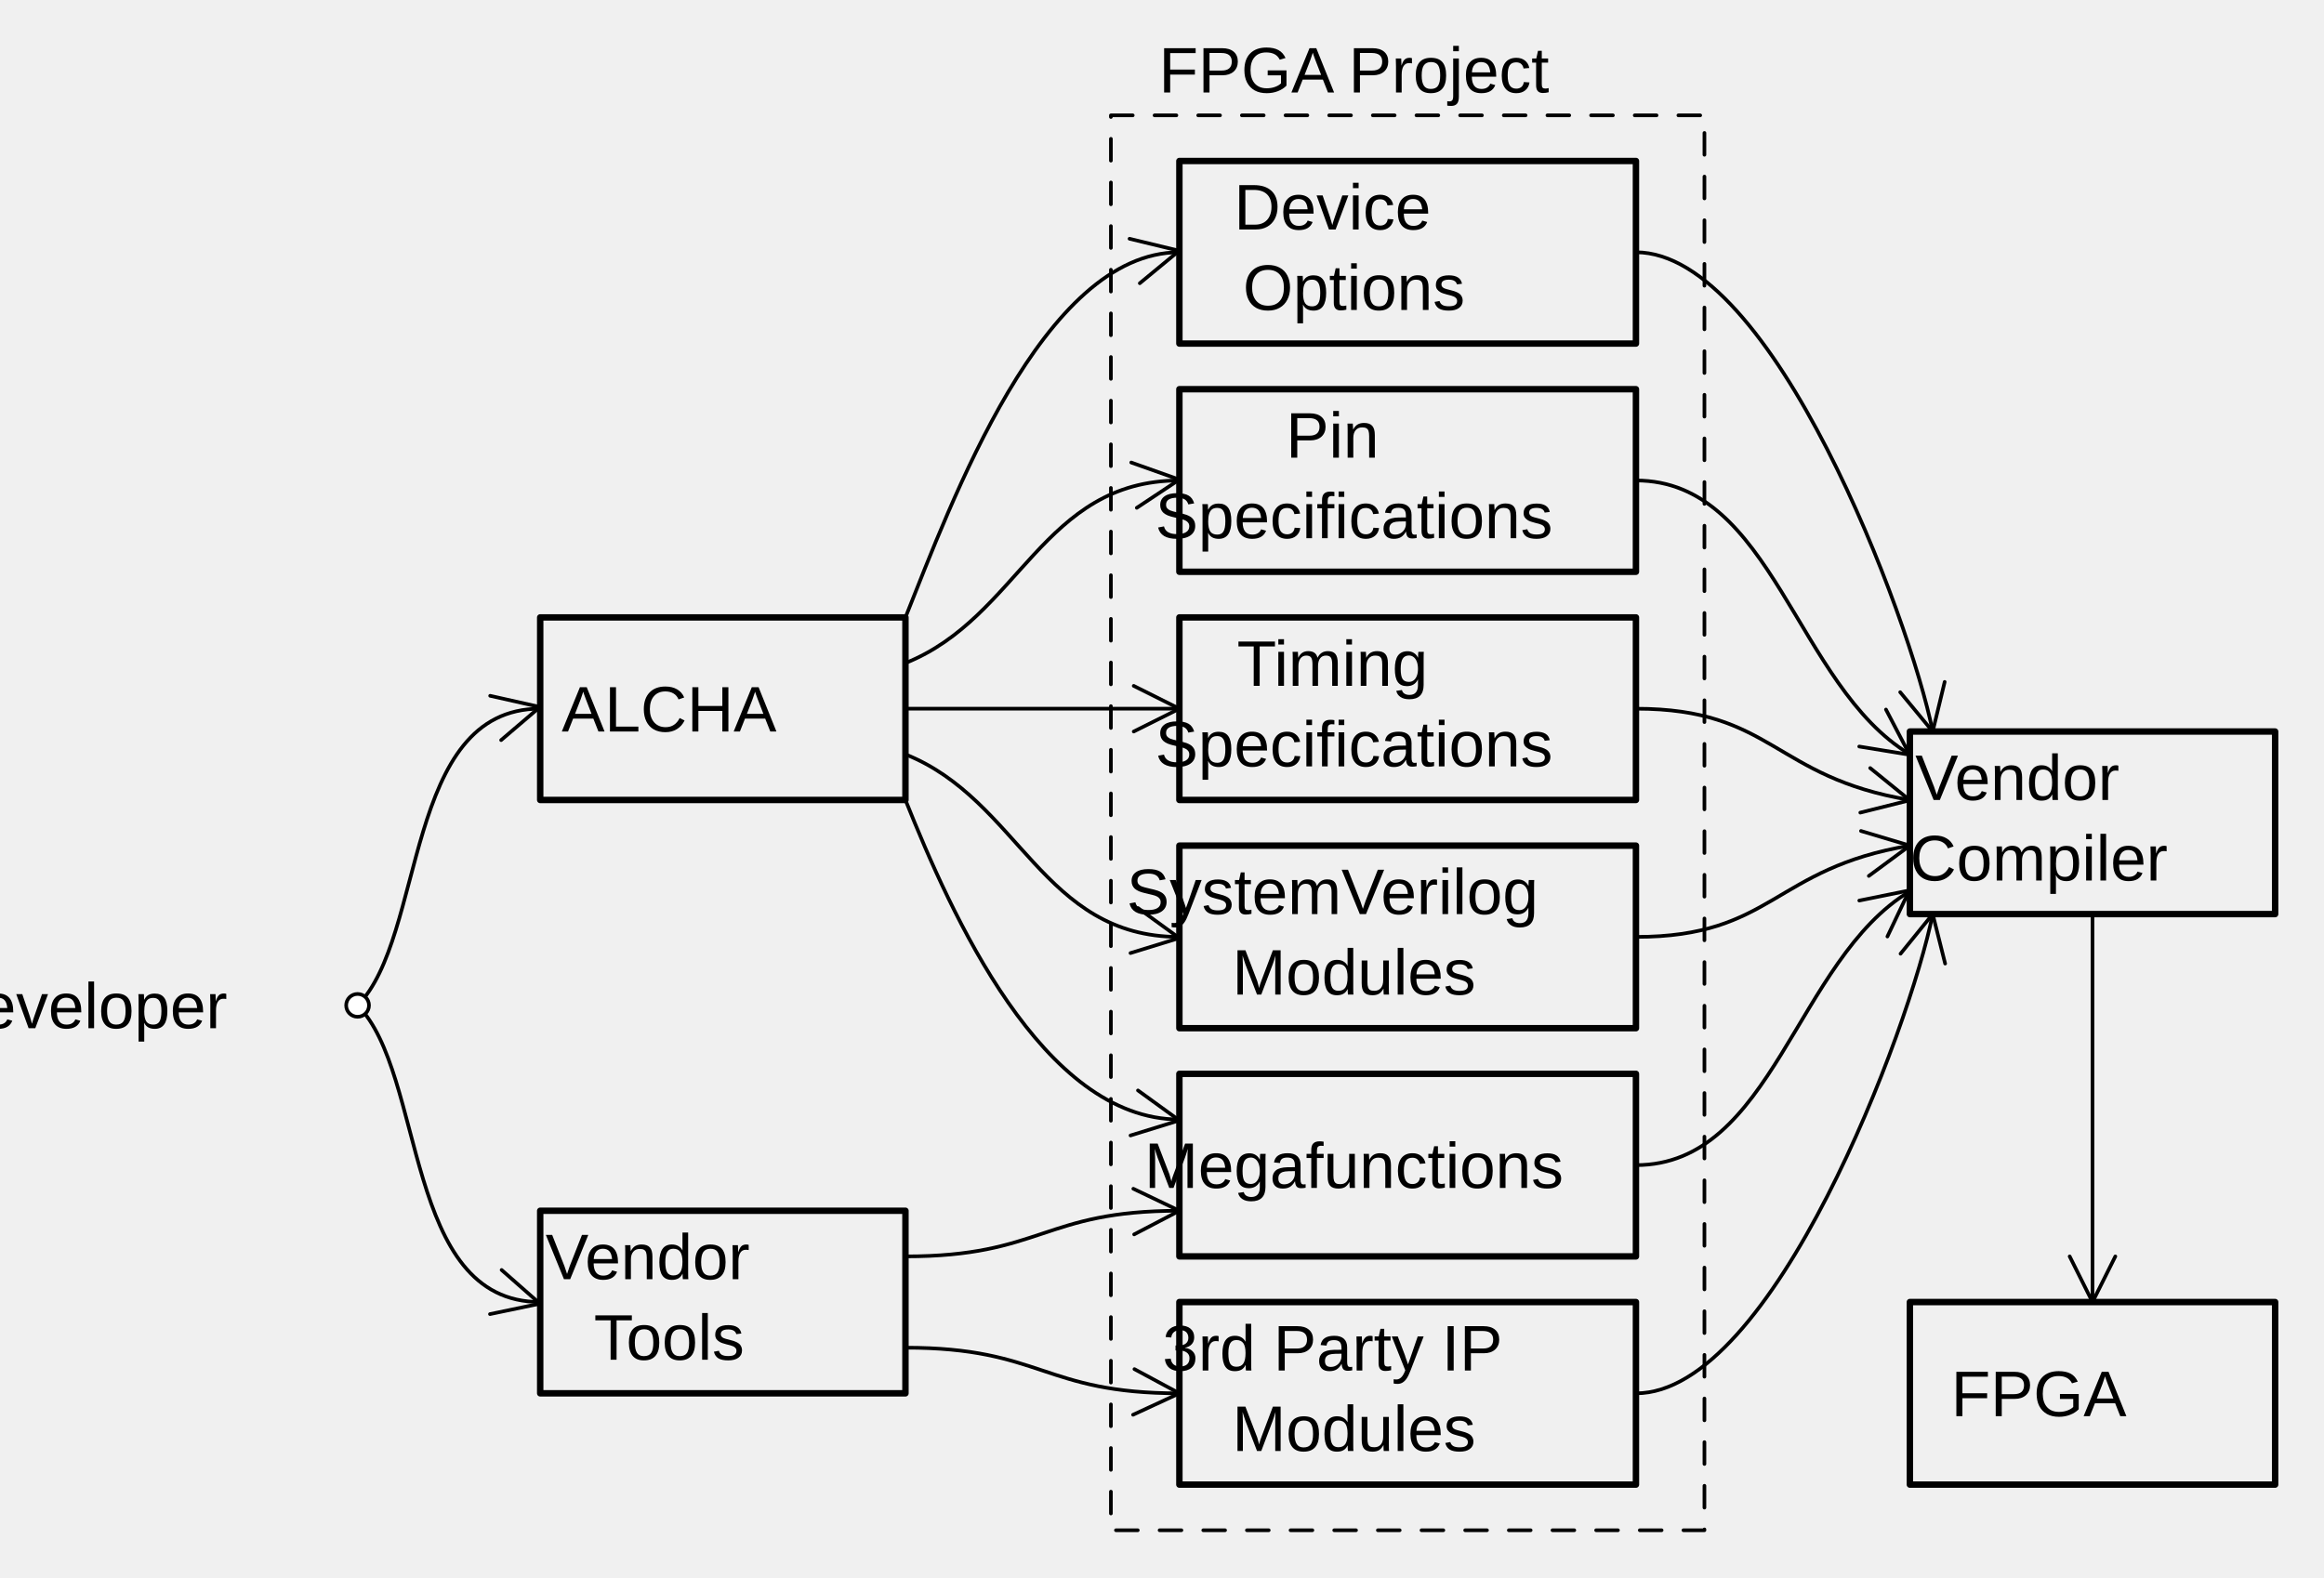
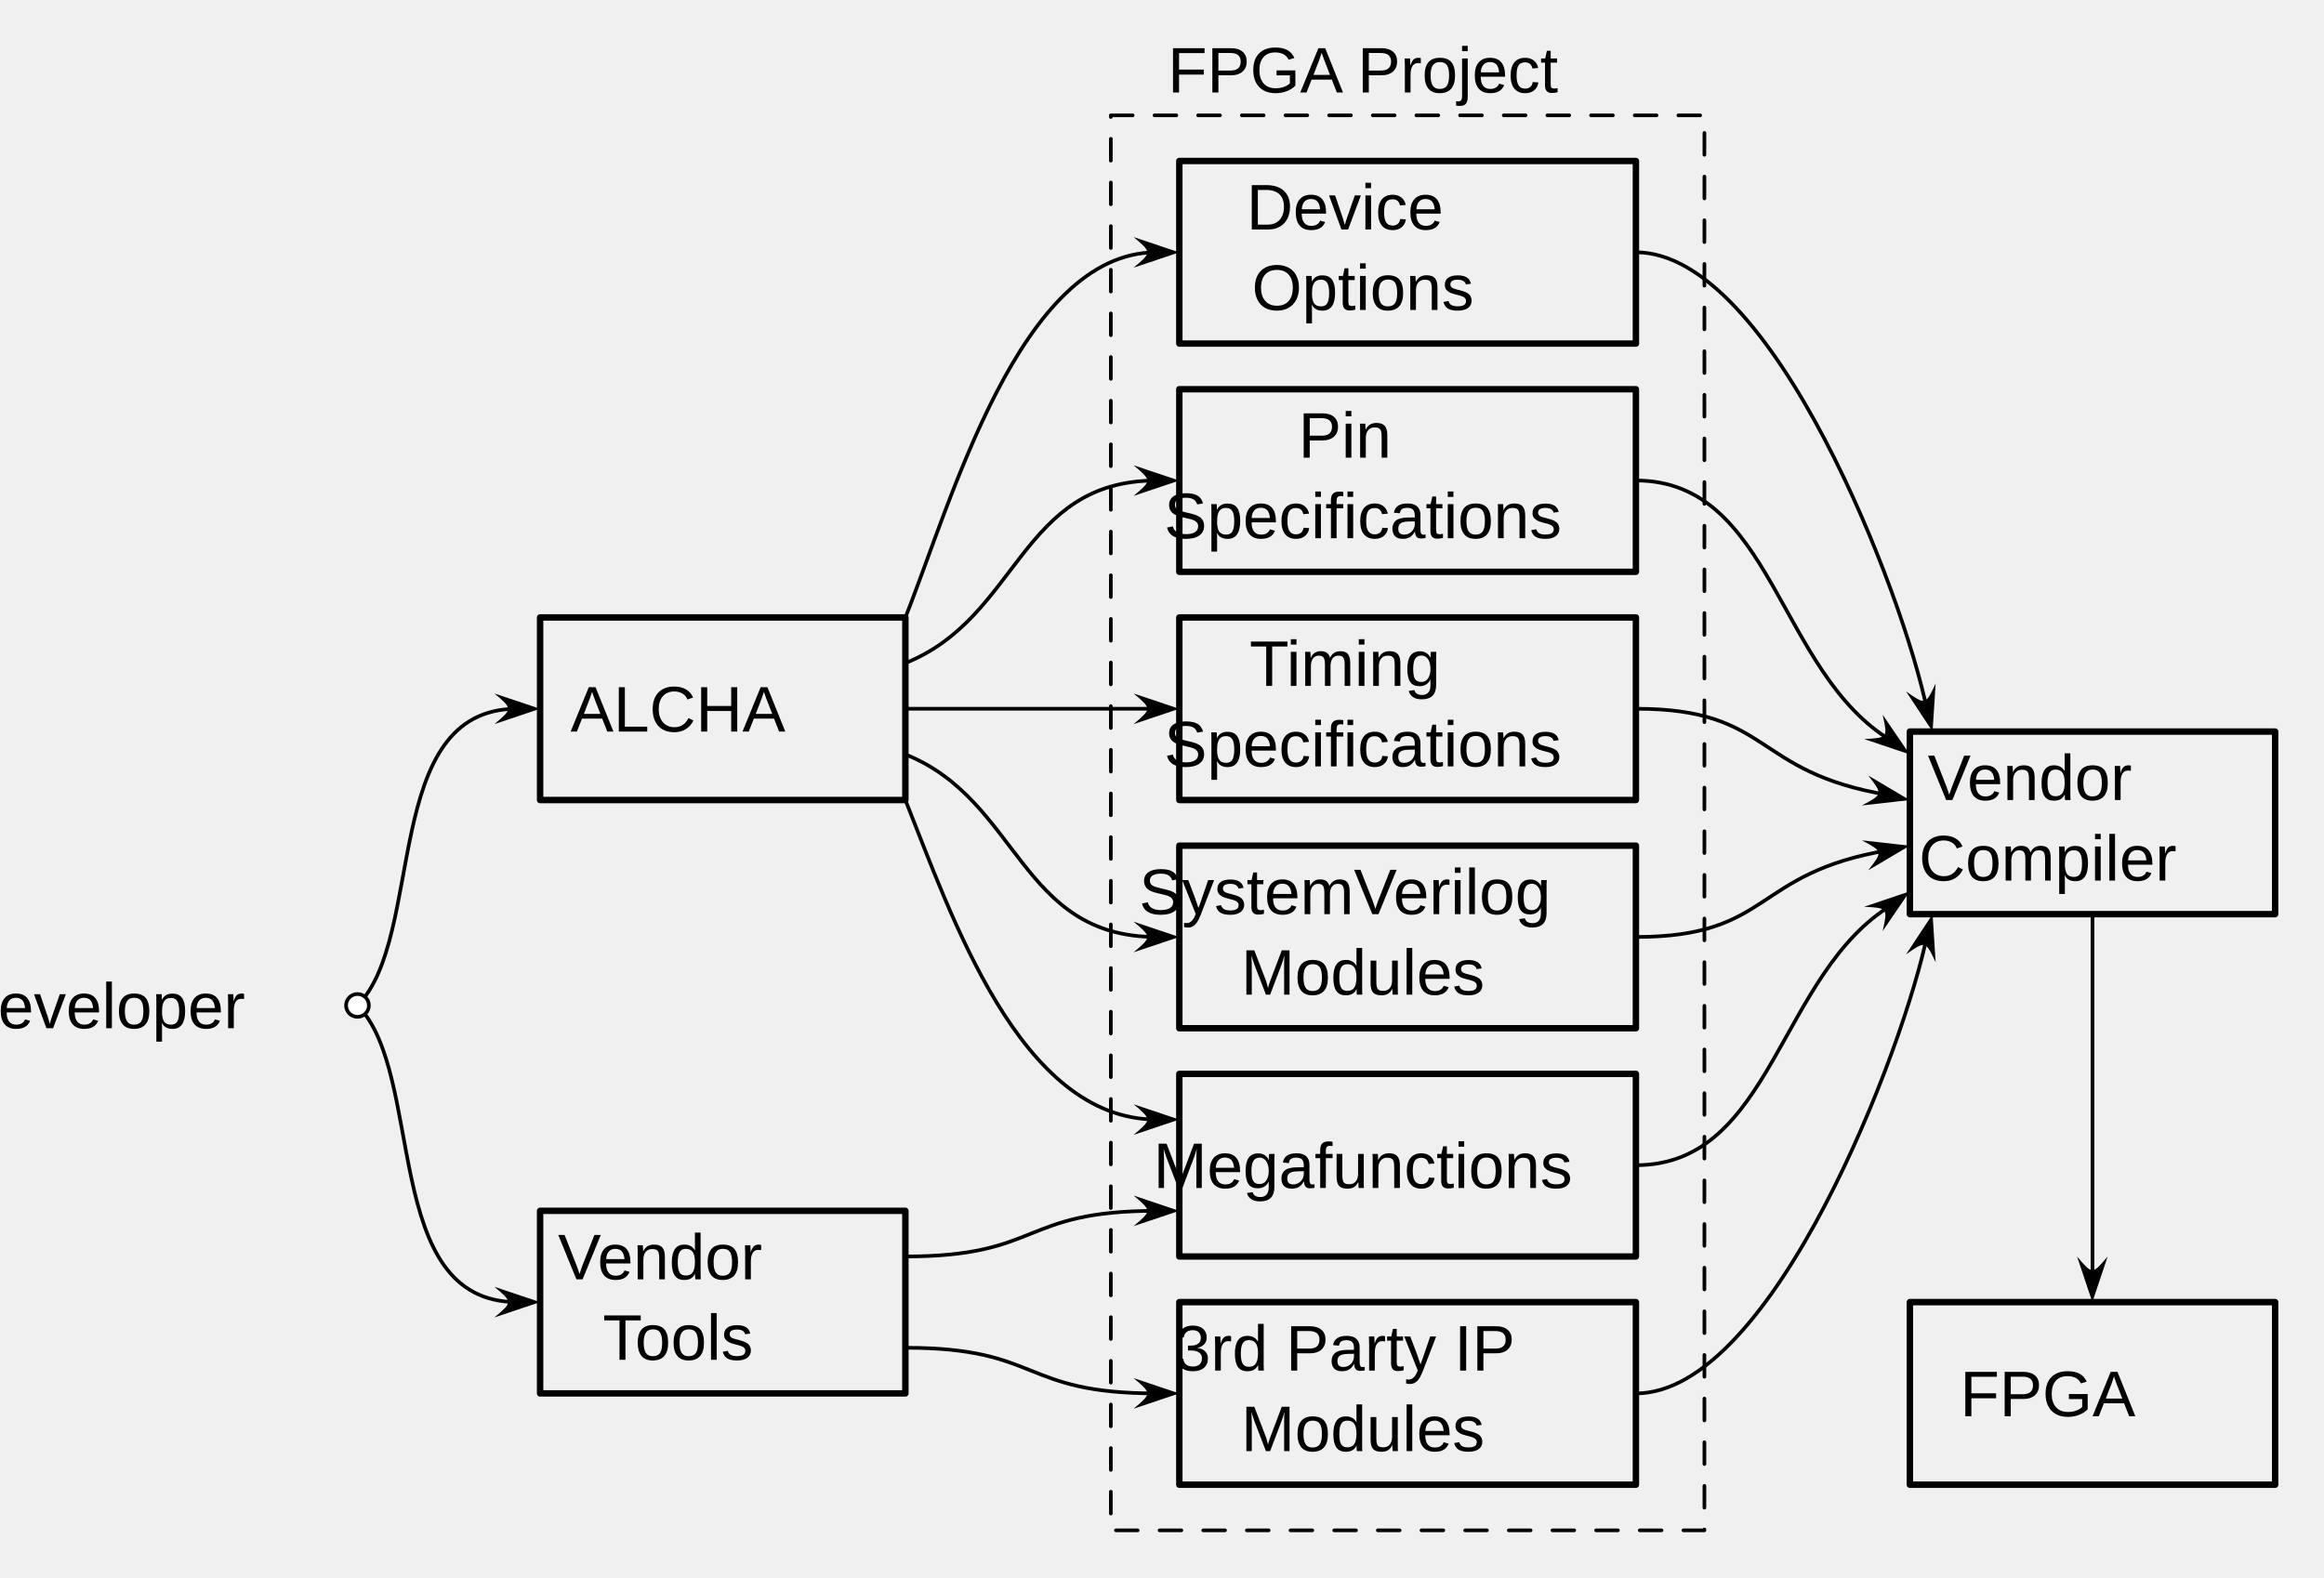
- <svg xmlns="http://www.w3.org/2000/svg" width="101.814mm" height="69.139mm" id="svg2" version="1.1">
+ <svg xmlns="http://www.w3.org/2000/svg" width="101.808mm" height="69.139mm" id="svg2" version="1.1">
  <defs id="defs4">
    </defs>
-   <g id="layer1" transform="translate(-173.3868,-39.42815)">
-     <rect style="fill:none;stroke:#000000;stroke-width:1.063;stroke-linecap:round;stroke-linejoin:round;stroke-miterlimit:4;stroke-dasharray:none;stroke-dashoffset:0;stroke-opacity:1" id="rect3967" width="60.478" height="30.239" x="262.834" y="141.689" />
-     <rect style="fill:none;stroke:#000000;stroke-width:1.063;stroke-linecap:round;stroke-linejoin:round;stroke-miterlimit:4;stroke-dasharray:none;stroke-dashoffset:0;stroke-opacity:1" id="rect3967-2" width="75.597" height="30.238" x="368.67" y="179.487" />
-     <rect style="fill:none;stroke:#000000;stroke-width:1.063;stroke-linecap:round;stroke-linejoin:round;stroke-miterlimit:4;stroke-dasharray:none;stroke-dashoffset:0;stroke-opacity:1" id="rect3967-2-1" width="75.597" height="30.238" x="368.67" y="141.689" />
-     <rect style="fill:none;stroke:#000000;stroke-width:1.063;stroke-linecap:round;stroke-linejoin:round;stroke-miterlimit:4;stroke-dasharray:none;stroke-dashoffset:0;stroke-opacity:1" id="rect3967-2-3" width="75.597" height="30.239" x="368.67" y="103.891" />
-     <rect style="fill:none;stroke:#000000;stroke-width:1.063;stroke-linecap:round;stroke-linejoin:round;stroke-miterlimit:4;stroke-dasharray:none;stroke-dashoffset:0;stroke-opacity:1" id="rect3967-2-1-8" width="75.597" height="30.239" x="368.67" y="66.093" />
-     <rect style="fill:none;stroke:#000000;stroke-width:1.063;stroke-linecap:round;stroke-linejoin:round;stroke-miterlimit:4;stroke-dasharray:none;stroke-dashoffset:0;stroke-opacity:1" id="rect3967-27" width="60.478" height="30.239" x="489.625" y="160.588" />
-     <path style="fill:none;stroke:#000000;stroke-width:0.602;stroke-linecap:round;stroke-linejoin:round;stroke-miterlimit:4;stroke-dasharray:none;stroke-opacity:1" d="M 519.864,190.827 V 255.185" id="path3965-3" />
-     <rect style="fill:none;stroke:#000000;stroke-width:1.063;stroke-linecap:round;stroke-linejoin:round;stroke-miterlimit:4;stroke-dasharray:none;stroke-dashoffset:0;stroke-opacity:1" id="rect3967-9" width="60.478" height="30.239" x="489.625" y="255.083" />
-     <rect style="fill:none;stroke:#000000;stroke-width:0.602;stroke-linecap:round;stroke-linejoin:round;stroke-miterlimit:4;stroke-dasharray:3.614, 3.614;stroke-dashoffset:0;stroke-opacity:1" id="rect4347" width="98.277" height="234.348" x="357.33" y="58.533" />
-     <path style="fill:none;stroke:#000000;stroke-width:0.602;stroke-linecap:round;stroke-linejoin:round;stroke-miterlimit:4;stroke-dasharray:none;stroke-dashoffset:0;stroke-opacity:1" d="m 523.644,247.524 -3.78,7.56 -3.78,-7.56" id="path3039" />
-     <rect style="fill:none;stroke:#000000;stroke-width:1.063;stroke-linecap:round;stroke-linejoin:round;stroke-miterlimit:4;stroke-dasharray:none;stroke-dashoffset:0;stroke-opacity:1" id="rect3967-2-3-0" width="75.597" height="30.239" x="368.67" y="217.285" />
-     <rect style="fill:none;stroke:#000000;stroke-width:1.063;stroke-linecap:round;stroke-linejoin:round;stroke-miterlimit:4;stroke-dasharray:none;stroke-dashoffset:0;stroke-opacity:1" id="rect3967-2-3-0-8" width="75.597" height="30.239" x="368.67" y="255.083" />
-     <rect style="fill:none;stroke:#000000;stroke-width:1.063;stroke-linecap:round;stroke-linejoin:round;stroke-miterlimit:4;stroke-dasharray:none;stroke-dashoffset:0;stroke-opacity:1" id="rect3967-27-8" width="60.478" height="30.239" x="262.834" y="239.964" />
-     <path style="fill:none;stroke:#000000;stroke-width:0.602;stroke-linecap:round;stroke-linejoin:round;stroke-miterlimit:4;stroke-dasharray:none;stroke-dashoffset:0;stroke-opacity:1" d="m 323.311,247.524 c 22.679,0 22.679,-7.56 45.358,-7.56" id="path3123" />
-     <path style="fill:none;stroke:#000000;stroke-width:0.602;stroke-linecap:round;stroke-linejoin:round;stroke-miterlimit:4;stroke-dasharray:none;stroke-dashoffset:0;stroke-opacity:1" d="m 323.311,262.643 c 22.679,0 22.679,7.56 45.358,7.56" id="path3893" />
-     <path style="fill:none;stroke:#000000;stroke-width:0.602;stroke-linecap:round;stroke-linejoin:round;stroke-miterlimit:4;stroke-dasharray:none;stroke-dashoffset:0;stroke-opacity:1" d="m 323.311,156.808 h 45.358" id="path3921" />
-     <path style="fill:none;stroke:#000000;stroke-width:0.602;stroke-linecap:round;stroke-linejoin:round;stroke-miterlimit:4;stroke-dasharray:none;stroke-dashoffset:0;stroke-opacity:1" d="m 323.311,164.368 c 18.899,7.56 22.679,30.239 45.358,30.239" id="path3923" />
-     <path style="fill:none;stroke:#000000;stroke-width:0.602;stroke-linecap:round;stroke-linejoin:round;stroke-miterlimit:4;stroke-dasharray:none;stroke-dashoffset:0;stroke-opacity:1" d="m 323.311,171.928 c 7.56,18.899 22.679,52.917 45.358,52.917" id="path3925" />
-     <path style="fill:none;stroke:#000000;stroke-width:0.602;stroke-linecap:round;stroke-linejoin:round;stroke-miterlimit:4;stroke-dasharray:none;stroke-dashoffset:0;stroke-opacity:1" d="m 323.311,149.249 c 18.899,-7.56 22.679,-30.238 45.358,-30.238" id="path3927" />
-     <path style="fill:none;stroke:#000000;stroke-width:0.602;stroke-linecap:round;stroke-linejoin:round;stroke-miterlimit:4;stroke-dasharray:none;stroke-dashoffset:0;stroke-opacity:1" d="m 323.311,141.689 c 7.56,-18.899 22.679,-60.477 45.358,-60.477" id="path3929" />
-     <path style="fill:none;stroke:#000000;stroke-width:0.602;stroke-linecap:round;stroke-linejoin:round;stroke-miterlimit:4;stroke-dasharray:none;stroke-dashoffset:0;stroke-opacity:1" d="m 262.833,156.808 c -22.679,0 -18.899,37.798 -30.239,49.138" id="path3931" />
-     <path style="fill:none;stroke:#000000;stroke-width:0.602;stroke-linecap:round;stroke-linejoin:round;stroke-miterlimit:4;stroke-dasharray:none;stroke-dashoffset:0;stroke-opacity:1" d="m 262.833,255.083 c -22.679,0 -18.899,-37.798 -30.239,-49.138" id="path3933" />
-     <ellipse style="fill:#ffffff;fill-opacity:1;stroke:#000000;stroke-width:0.602;stroke-linecap:round;stroke-linejoin:round;stroke-miterlimit:4;stroke-dasharray:none;stroke-dashoffset:0;stroke-opacity:1" id="path3963" cx="232.595" cy="205.946" rx="1.89" ry="1.89" />
-     <path style="fill:none;stroke:#000000;stroke-width:0.602;stroke-linecap:round;stroke-linejoin:round;stroke-miterlimit:4;stroke-dasharray:none;stroke-dashoffset:0;stroke-opacity:1" d="M 493.405,160.588 C 489.625,141.689 466.946,81.212 444.267,81.212" id="path3935" />
-     <path style="fill:none;stroke:#000000;stroke-width:0.602;stroke-linecap:round;stroke-linejoin:round;stroke-miterlimit:4;stroke-dasharray:none;stroke-dashoffset:0;stroke-opacity:1" d="M 489.625,164.368 C 470.726,153.029 466.946,119.01 444.267,119.01" id="path3937" />
-     <path style="fill:none;stroke:#000000;stroke-width:0.602;stroke-linecap:round;stroke-linejoin:round;stroke-miterlimit:4;stroke-dasharray:none;stroke-dashoffset:0;stroke-opacity:1" d="m 489.625,171.928 c -22.679,-3.78 -22.679,-15.119 -45.358,-15.119" id="path3939" />
-     <path style="fill:none;stroke:#000000;stroke-width:0.602;stroke-linecap:round;stroke-linejoin:round;stroke-miterlimit:4;stroke-dasharray:none;stroke-dashoffset:0;stroke-opacity:1" d="m 489.625,179.487 c -22.679,3.78 -22.679,15.119 -45.358,15.119" id="path3941" />
-     <path style="fill:none;stroke:#000000;stroke-width:0.602;stroke-linecap:round;stroke-linejoin:round;stroke-miterlimit:4;stroke-dasharray:none;stroke-dashoffset:0;stroke-opacity:1" d="m 489.625,187.047 c -18.899,11.339 -22.679,45.358 -45.358,45.358" id="path3943" />
-     <path style="fill:none;stroke:#000000;stroke-width:0.602;stroke-linecap:round;stroke-linejoin:round;stroke-miterlimit:4;stroke-dasharray:none;stroke-dashoffset:0;stroke-opacity:1" d="m 493.405,190.827 c -3.78,18.899 -26.459,79.376 -49.138,79.376" id="path3945" />
-     <path style="fill:none;stroke:#000000;stroke-width:0.602;stroke-linecap:round;stroke-linejoin:round;stroke-miterlimit:4;stroke-dasharray:none;stroke-dashoffset:0;stroke-opacity:1" d="m 254.547,154.673 8.247,1.851 -6.429,5.487" id="path3947" />
-     <path style="fill:none;stroke:#000000;stroke-width:0.602;stroke-linecap:round;stroke-linejoin:round;stroke-miterlimit:4;stroke-dasharray:none;stroke-dashoffset:0;stroke-opacity:1" d="m 495.387,152.372 -1.982,8.216 -5.384,-6.515" id="path3947-61" />
-     <path style="fill:none;stroke:#000000;stroke-width:0.602;stroke-linecap:round;stroke-linejoin:round;stroke-miterlimit:4;stroke-dasharray:none;stroke-dashoffset:0;stroke-opacity:1" d="m 485.665,156.945 3.917,7.49 -8.342,-1.361" id="path3947-89" />
-     <path style="fill:none;stroke:#000000;stroke-width:0.602;stroke-linecap:round;stroke-linejoin:round;stroke-miterlimit:4;stroke-dasharray:none;stroke-dashoffset:0;stroke-opacity:1" d="m 481.529,177.061 8.096,2.426 -6.799,5.021" id="path3947-27" />
-     <path style="fill:none;stroke:#000000;stroke-width:0.602;stroke-linecap:round;stroke-linejoin:round;stroke-miterlimit:4;stroke-dasharray:none;stroke-dashoffset:0;stroke-opacity:1" d="m 483.054,166.642 6.561,5.328 -8.199,2.052" id="path3947-9" />
-     <path style="fill:none;stroke:#000000;stroke-width:0.602;stroke-linecap:round;stroke-linejoin:round;stroke-miterlimit:4;stroke-dasharray:none;stroke-dashoffset:0;stroke-opacity:1" d="m 481.248,188.586 8.284,-1.679 -3.627,7.634" id="path3947-54" />
-     <path style="fill:none;stroke:#000000;stroke-width:0.602;stroke-linecap:round;stroke-linejoin:round;stroke-miterlimit:4;stroke-dasharray:none;stroke-dashoffset:0;stroke-opacity:1" d="m 488.082,197.391 5.324,-6.565 2.058,8.198" id="path3947-31" />
-     <path style="fill:none;stroke:#000000;stroke-width:0.602;stroke-linecap:round;stroke-linejoin:round;stroke-miterlimit:4;stroke-dasharray:none;stroke-dashoffset:0;stroke-opacity:1" d="m 256.447,249.771 6.345,5.583 -8.274,1.726" id="path3947-2" />
-     <path style="fill:none;stroke:#000000;stroke-width:0.602;stroke-linecap:round;stroke-linejoin:round;stroke-miterlimit:4;stroke-dasharray:none;stroke-dashoffset:0;stroke-opacity:1" d="m 361.228,266.196 7.442,4.007 -7.671,3.549" id="path3947-3" />
-     <path style="fill:none;stroke:#000000;stroke-width:0.602;stroke-linecap:round;stroke-linejoin:round;stroke-miterlimit:4;stroke-dasharray:none;stroke-dashoffset:0;stroke-opacity:1" d="m 361.044,236.32 7.626,3.644 -7.491,3.914" id="path3947-34" />
-     <path style="fill:none;stroke:#000000;stroke-width:0.602;stroke-linecap:round;stroke-linejoin:round;stroke-miterlimit:4;stroke-dasharray:none;stroke-dashoffset:0;stroke-opacity:1" d="m 361.813,220.035 6.842,4.962 -8.075,2.496" id="path3947-1" />
-     <path style="fill:none;stroke:#000000;stroke-width:0.602;stroke-linecap:round;stroke-linejoin:round;stroke-miterlimit:4;stroke-dasharray:none;stroke-dashoffset:0;stroke-opacity:1" d="m 361.815,189.826 6.837,4.969 -8.078,2.488" id="path3947-13" />
-     <path style="fill:none;stroke:#000000;stroke-width:0.602;stroke-linecap:round;stroke-linejoin:round;stroke-miterlimit:4;stroke-dasharray:none;stroke-dashoffset:0;stroke-opacity:1" d="m 361.11,153.029 7.56,3.78 -7.56,3.78" id="path3947-8" />
-     <path style="fill:none;stroke:#000000;stroke-width:0.602;stroke-linecap:round;stroke-linejoin:round;stroke-miterlimit:4;stroke-dasharray:none;stroke-dashoffset:0;stroke-opacity:1" d="m 360.697,116.033 7.964,2.83 -7.042,4.673" id="path3947-7" />
-     <path style="fill:none;stroke:#000000;stroke-width:0.602;stroke-linecap:round;stroke-linejoin:round;stroke-miterlimit:4;stroke-dasharray:none;stroke-dashoffset:0;stroke-opacity:1" d="m 360.418,78.973 8.215,1.987 -6.518,5.38" id="path3947-4" />
+   <g id="layer1" transform="translate(-174.6533,-32.1874)">
+     <rect style="fill:none;stroke:#000000;stroke-width:1.063;stroke-linecap:round;stroke-linejoin:round;stroke-miterlimit:4;stroke-dasharray:none;stroke-dashoffset:0;stroke-opacity:1" id="rect3967" width="60.478" height="30.239" x="264.079" y="134.448" />
+     <rect style="fill:none;stroke:#000000;stroke-width:1.063;stroke-linecap:round;stroke-linejoin:round;stroke-miterlimit:4;stroke-dasharray:none;stroke-dashoffset:0;stroke-opacity:1" id="rect3967-2" width="75.597" height="30.238" x="369.915" y="172.246" />
+     <rect style="fill:none;stroke:#000000;stroke-width:1.063;stroke-linecap:round;stroke-linejoin:round;stroke-miterlimit:4;stroke-dasharray:none;stroke-dashoffset:0;stroke-opacity:1" id="rect3967-2-1" width="75.597" height="30.238" x="369.915" y="134.448" />
+     <rect style="fill:none;stroke:#000000;stroke-width:1.063;stroke-linecap:round;stroke-linejoin:round;stroke-miterlimit:4;stroke-dasharray:none;stroke-dashoffset:0;stroke-opacity:1" id="rect3967-2-3" width="75.597" height="30.239" x="369.915" y="96.65" />
+     <rect style="fill:none;stroke:#000000;stroke-width:1.063;stroke-linecap:round;stroke-linejoin:round;stroke-miterlimit:4;stroke-dasharray:none;stroke-dashoffset:0;stroke-opacity:1" id="rect3967-2-1-8" width="75.597" height="30.239" x="369.915" y="58.852" />
+     <rect style="fill:none;stroke:#000000;stroke-width:1.063;stroke-linecap:round;stroke-linejoin:round;stroke-miterlimit:4;stroke-dasharray:none;stroke-dashoffset:0;stroke-opacity:1" id="rect3967-27" width="60.478" height="30.239" x="490.871" y="153.347" />
+     <path style="fill:none;stroke:#000000;stroke-width:0.602;stroke-linecap:round;stroke-linejoin:round;stroke-miterlimit:4;stroke-dasharray:none;stroke-opacity:1" d="m 521.11,183.586 v 60.478" id="path3965-3" />
+     <rect style="fill:none;stroke:#000000;stroke-width:1.063;stroke-linecap:round;stroke-linejoin:round;stroke-miterlimit:4;stroke-dasharray:none;stroke-dashoffset:0;stroke-opacity:1" id="rect3967-9" width="60.478" height="30.239" x="490.871" y="247.843" />
+     <rect style="fill:none;stroke:#000000;stroke-width:0.602;stroke-linecap:round;stroke-linejoin:round;stroke-miterlimit:4;stroke-dasharray:3.614, 3.614;stroke-dashoffset:0;stroke-opacity:1" id="rect4347" width="98.277" height="234.348" x="358.576" y="51.292" />
+     <rect style="fill:none;stroke:#000000;stroke-width:1.063;stroke-linecap:round;stroke-linejoin:round;stroke-miterlimit:4;stroke-dasharray:none;stroke-dashoffset:0;stroke-opacity:1" id="rect3967-2-3-0" width="75.597" height="30.239" x="369.915" y="210.045" />
+     <rect style="fill:none;stroke:#000000;stroke-width:1.063;stroke-linecap:round;stroke-linejoin:round;stroke-miterlimit:4;stroke-dasharray:none;stroke-dashoffset:0;stroke-opacity:1" id="rect3967-2-3-0-8" width="75.597" height="30.239" x="369.915" y="247.843" />
+     <rect style="fill:none;stroke:#000000;stroke-width:1.063;stroke-linecap:round;stroke-linejoin:round;stroke-miterlimit:4;stroke-dasharray:none;stroke-dashoffset:0;stroke-opacity:1" id="rect3967-27-8" width="60.478" height="30.239" x="264.079" y="232.723" />
+     <path style="fill:none;stroke:#000000;stroke-width:0.602;stroke-linecap:round;stroke-linejoin:round;stroke-miterlimit:4;stroke-dasharray:none;stroke-dashoffset:0;stroke-opacity:1" d="m 324.557,240.283 c 22.679,0 18.89,-7.56 41.569,-7.56" id="path3123" />
+     <path style="fill:none;stroke:#000000;stroke-width:0.602;stroke-linecap:round;stroke-linejoin:round;stroke-miterlimit:4;stroke-dasharray:none;stroke-dashoffset:0;stroke-opacity:1" d="m 324.557,255.402 c 22.679,0 18.89,7.56 41.569,7.56" id="path3893" />
+     <path style="fill:none;stroke:#000000;stroke-width:0.602;stroke-linecap:round;stroke-linejoin:round;stroke-miterlimit:4;stroke-dasharray:none;stroke-dashoffset:0;stroke-opacity:1" d="m 324.557,149.568 41.569,4e-5" id="path3921" />
+     <path style="fill:none;stroke:#000000;stroke-width:0.602;stroke-linecap:round;stroke-linejoin:round;stroke-miterlimit:4;stroke-dasharray:none;stroke-dashoffset:0;stroke-opacity:1" d="m 324.557,157.127 c 18.899,7.56 18.89,30.239 41.569,30.239" id="path3923" />
+     <path style="fill:none;stroke:#000000;stroke-width:0.602;stroke-linecap:round;stroke-linejoin:round;stroke-miterlimit:4;stroke-dasharray:none;stroke-dashoffset:0;stroke-opacity:1" d="m 324.557,164.687 c 7.56,18.899 18.89,52.917 41.569,52.917" id="path3925" />
+     <path style="fill:none;stroke:#000000;stroke-width:0.602;stroke-linecap:round;stroke-linejoin:round;stroke-miterlimit:4;stroke-dasharray:none;stroke-dashoffset:0;stroke-opacity:1" d="m 324.557,142.008 c 18.899,-7.56 18.89,-30.238 41.569,-30.238" id="path3927" />
+     <path style="fill:none;stroke:#000000;stroke-width:0.602;stroke-linecap:round;stroke-linejoin:round;stroke-miterlimit:4;stroke-dasharray:none;stroke-dashoffset:0;stroke-opacity:1" d="m 324.557,134.448 c 7.56,-18.899 18.89,-60.477 41.569,-60.477" id="path3929" />
+     <path style="fill:none;stroke:#000000;stroke-width:0.602;stroke-linecap:round;stroke-linejoin:round;stroke-miterlimit:4;stroke-dasharray:none;stroke-dashoffset:0;stroke-opacity:1" d="m 260.29,149.568 c -22.679,0 -15.11,37.798 -26.45,49.138" id="path3931" />
+     <path style="fill:none;stroke:#000000;stroke-width:0.602;stroke-linecap:round;stroke-linejoin:round;stroke-miterlimit:4;stroke-dasharray:none;stroke-dashoffset:0;stroke-opacity:1" d="m 260.29,247.843 c -22.679,0 -15.11,-37.798 -26.45,-49.138" id="path3933" />
+     <ellipse style="fill:#ffffff;fill-opacity:1;stroke:#000000;stroke-width:0.602;stroke-linecap:round;stroke-linejoin:round;stroke-miterlimit:4;stroke-dasharray:none;stroke-dashoffset:0;stroke-opacity:1" id="path3963" cx="233.84" cy="198.705" rx="1.89" ry="1.89" />
+     <path style="fill:none;stroke:#000000;stroke-width:0.602;stroke-linecap:round;stroke-linejoin:round;stroke-miterlimit:4;stroke-dasharray:none;stroke-dashoffset:0;stroke-opacity:1" d="M 493.724,149.857 C 489.944,130.958 468.192,73.971 445.513,73.971" id="path3935" />
+     <path style="fill:none;stroke:#000000;stroke-width:0.602;stroke-linecap:round;stroke-linejoin:round;stroke-miterlimit:4;stroke-dasharray:none;stroke-dashoffset:0;stroke-opacity:1" d="M 487.84,154.877 C 468.941,143.538 468.192,111.769 445.513,111.769" id="path3937" />
+     <path style="fill:none;stroke:#000000;stroke-width:0.602;stroke-linecap:round;stroke-linejoin:round;stroke-miterlimit:4;stroke-dasharray:none;stroke-dashoffset:0;stroke-opacity:1" d="M 487.269,163.847 C 464.59,160.067 468.192,149.568 445.513,149.568" id="path3939" />
+     <path style="fill:none;stroke:#000000;stroke-width:0.602;stroke-linecap:round;stroke-linejoin:round;stroke-miterlimit:4;stroke-dasharray:none;stroke-dashoffset:0;stroke-opacity:1" d="m 487.336,172.998 c -22.679,3.78 -19.144,14.368 -41.823,14.368" id="path3941" />
+     <path style="fill:none;stroke:#000000;stroke-width:0.602;stroke-linecap:round;stroke-linejoin:round;stroke-miterlimit:4;stroke-dasharray:none;stroke-dashoffset:0;stroke-opacity:1" d="m 487.996,181.994 c -18.899,11.339 -19.804,43.17 -42.483,43.17" id="path3943" />
+     <path style="fill:none;stroke:#000000;stroke-width:0.602;stroke-linecap:round;stroke-linejoin:round;stroke-miterlimit:4;stroke-dasharray:none;stroke-dashoffset:0;stroke-opacity:1" d="m 493.807,186.711 c -3.78,18.899 -25.615,76.251 -48.295,76.251" id="path3945" />
+     <path style="fill:#000000;fill-opacity:1;stroke:none;stroke-width:0.643;stroke-linecap:round;stroke-linejoin:round;stroke-miterlimit:4;stroke-dasharray:none;stroke-dashoffset:0;stroke-opacity:1" d="m 256.52,152.109 7.559,-2.533 -7.559,-2.533 c 3.006,2.533 3.006,2.533 0,5.065 z" id="path1122-4-57-9-1-73-4-6-1" />
+     <path style="fill:#000000;fill-opacity:1;stroke:none;stroke-width:0.643;stroke-linecap:round;stroke-linejoin:round;stroke-miterlimit:4;stroke-dasharray:none;stroke-dashoffset:0;stroke-opacity:1" d="m 256.52,250.377 7.559,-2.533 -7.559,-2.533 c 3.006,2.533 3.006,2.533 0,5.065 z" id="path1122-4-57-9-1-73-4-6-1-7" />
+     <path style="fill:#000000;fill-opacity:1;stroke:none;stroke-width:0.643;stroke-linecap:round;stroke-linejoin:round;stroke-miterlimit:4;stroke-dasharray:none;stroke-dashoffset:0;stroke-opacity:1" d="m 362.347,265.495 7.559,-2.533 -7.559,-2.533 c 3.006,2.533 3.006,2.533 0,5.065 z" id="path1122-4-57-9-1-73-4-6-1-3" />
+     <path style="fill:#000000;fill-opacity:1;stroke:none;stroke-width:0.643;stroke-linecap:round;stroke-linejoin:round;stroke-miterlimit:4;stroke-dasharray:none;stroke-dashoffset:0;stroke-opacity:1" d="m 362.347,235.258 7.559,-2.533 -7.559,-2.533 c 3.006,2.533 3.006,2.533 0,5.065 z" id="path1122-4-57-9-1-73-4-6-1-5" />
+     <path style="fill:#000000;fill-opacity:1;stroke:none;stroke-width:0.643;stroke-linecap:round;stroke-linejoin:round;stroke-miterlimit:4;stroke-dasharray:none;stroke-dashoffset:0;stroke-opacity:1" d="m 362.347,220.14 7.559,-2.533 -7.559,-2.533 c 3.006,2.533 3.006,2.533 0,5.065 z" id="path1122-4-57-9-1-73-4-6-1-2" />
+     <path style="fill:#000000;fill-opacity:1;stroke:none;stroke-width:0.643;stroke-linecap:round;stroke-linejoin:round;stroke-miterlimit:4;stroke-dasharray:none;stroke-dashoffset:0;stroke-opacity:1" d="m 362.347,189.904 7.559,-2.533 -7.559,-2.533 c 3.006,2.533 3.006,2.533 0,5.065 z" id="path1122-4-57-9-1-73-4-6-1-8" />
+     <path style="fill:#000000;fill-opacity:1;stroke:none;stroke-width:0.643;stroke-linecap:round;stroke-linejoin:round;stroke-miterlimit:4;stroke-dasharray:none;stroke-dashoffset:0;stroke-opacity:1" d="m 362.347,152.109 7.559,-2.533 -7.559,-2.533 c 3.006,2.533 3.006,2.533 0,5.065 z" id="path1122-4-57-9-1-73-4-6-1-4" />
+     <path style="fill:#000000;fill-opacity:1;stroke:none;stroke-width:0.643;stroke-linecap:round;stroke-linejoin:round;stroke-miterlimit:4;stroke-dasharray:none;stroke-dashoffset:0;stroke-opacity:1" d="m 362.347,114.314 7.559,-2.533 -7.559,-2.533 c 3.006,2.533 3.006,2.533 0,5.065 z" id="path1122-4-57-9-1-73-4-6-1-0" />
+     <path style="fill:#000000;fill-opacity:1;stroke:none;stroke-width:0.643;stroke-linecap:round;stroke-linejoin:round;stroke-miterlimit:4;stroke-dasharray:none;stroke-dashoffset:0;stroke-opacity:1" d="m 362.347,76.518 7.559,-2.533 -7.559,-2.533 c 3.006,2.533 3.006,2.533 0,5.065 z" id="path1122-4-57-9-1-73-4-6-1-06" />
+     <path style="fill:#000000;fill-opacity:1;stroke:none;stroke-width:0.643;stroke-linecap:round;stroke-linejoin:round;stroke-miterlimit:4;stroke-dasharray:none;stroke-dashoffset:0;stroke-opacity:1" d="m 518.554,240.285 2.533,7.559 2.533,-7.559 c -2.533,3.006 -2.533,3.006 -5.065,0 z" id="path1122-4-57-9-1-73-4-6-1-77" />
+     <path style="fill:#000000;fill-opacity:1;stroke:none;stroke-width:0.643;stroke-linecap:round;stroke-linejoin:round;stroke-miterlimit:4;stroke-dasharray:none;stroke-dashoffset:0;stroke-opacity:1" d="m 482.929,165.586 7.922,-0.892 -6.86,-4.061 c 2.409,3.106 2.409,3.106 -1.062,4.953 z" id="path1122-4-57-9-1-73-4-6-1-9" />
+     <path style="fill:#000000;fill-opacity:1;stroke:none;stroke-width:0.643;stroke-linecap:round;stroke-linejoin:round;stroke-miterlimit:4;stroke-dasharray:none;stroke-dashoffset:0;stroke-opacity:1" d="m 483.298,154.584 7.553,2.551 -4.491,-6.586 c 0.864,3.835 0.864,3.835 -3.062,4.035 z" id="path1122-4-57-9-1-73-4-6-1-9-8" />
+     <path style="fill:#000000;fill-opacity:1;stroke:none;stroke-width:0.643;stroke-linecap:round;stroke-linejoin:round;stroke-miterlimit:4;stroke-dasharray:none;stroke-dashoffset:0;stroke-opacity:1" d="m 490.24,146.702 4.391,6.654 0.504,-7.956 c -1.675,3.556 -1.675,3.556 -4.895,1.302 z" id="path1122-4-57-9-1-73-4-6-1-9-6" />
+     <path id="path994" d="m 482.929,171.361 7.922,0.892 -6.86,4.061 c 2.409,-3.106 2.409,-3.106 -1.062,-4.953 z" style="fill:#000000;fill-opacity:1;stroke:none;stroke-width:0.643;stroke-linecap:round;stroke-linejoin:round;stroke-miterlimit:4;stroke-dasharray:none;stroke-dashoffset:0;stroke-opacity:1" />
+     <path id="path996" d="m 483.298,182.364 7.553,-2.551 -4.491,6.586 c 0.864,-3.835 0.864,-3.835 -3.062,-4.035 z" style="fill:#000000;fill-opacity:1;stroke:none;stroke-width:0.643;stroke-linecap:round;stroke-linejoin:round;stroke-miterlimit:4;stroke-dasharray:none;stroke-dashoffset:0;stroke-opacity:1" />
+     <path id="path998" d="m 490.24,190.246 4.391,-6.654 0.504,7.956 c -1.675,-3.556 -1.675,-3.556 -4.895,-1.302 z" style="fill:#000000;fill-opacity:1;stroke:none;stroke-width:0.643;stroke-linecap:round;stroke-linejoin:round;stroke-miterlimit:4;stroke-dasharray:none;stroke-dashoffset:0;stroke-opacity:1" />
  </g>
-   <g id="layer2" transform="translate(-173.3868,-39.42815)">
-     <text xml:space="preserve" style="font-style:normal;font-variant:normal;font-weight:normal;font-stretch:normal;font-size:12.801px;line-height:0%;font-family:Arial;-inkscape-font-specification:Arial;text-align:end;letter-spacing:0px;word-spacing:0px;text-anchor:end;fill:#000000;fill-opacity:1;stroke:none;stroke-width:1" x="228.813" y="209.727" id="text3757-17-5-1-7-1" transform="scale(1.000007,0.9999928)">
-       <tspan x="228.813" y="209.727" id="tspan3072-4" style="font-size:10.668px;line-height:1.25;fill:#000000;stroke-width:1">Developer</tspan>
+   <g id="layer2" transform="translate(-174.6533,-32.18739)">
+     <text xml:space="preserve" style="font-style:normal;font-variant:normal;font-weight:normal;font-stretch:normal;font-size:10.667px;line-height:0%;font-family:Arial;-inkscape-font-specification:Arial;text-align:end;letter-spacing:0px;word-spacing:0px;text-anchor:end;fill:#000000;fill-opacity:1;stroke:none;stroke-width:1;" x="230.059" y="202.486" id="text3757-17-5-1-7-1" transform="scale(1.000007,0.9999928)">
+       <tspan x="230.059" y="202.486" id="tspan3072-4" style="font-size:10.667px;line-height:1.25;fill:#000000;stroke-width:1;-inkscape-font-specification:Arial;font-family:Arial;font-weight:normal;font-style:normal;font-stretch:normal;font-variant:normal;">Developer</tspan>
    </text>
-     <text xml:space="preserve" style="font-style:normal;font-variant:normal;font-weight:normal;font-stretch:normal;font-size:12.801px;line-height:0%;font-family:Arial;-inkscape-font-specification:Arial;text-align:center;letter-spacing:0px;word-spacing:0px;text-anchor:middle;fill:#000000;fill-opacity:1;stroke:none;stroke-width:1" x="293.07" y="160.589" id="text3757-17-5-1-7-1-1" transform="scale(1.000007,0.9999928)">
-       <tspan x="293.07" y="160.589" id="tspan3072-4-5" style="font-size:10.668px;line-height:1.25;fill:#000000;stroke-width:1">ALCHA</tspan>
+     <text xml:space="preserve" style="font-style:normal;font-variant:normal;font-weight:normal;font-stretch:normal;font-size:10.667px;line-height:0%;font-family:Arial;-inkscape-font-specification:Arial;text-align:center;letter-spacing:0px;word-spacing:0px;text-anchor:middle;fill:#000000;fill-opacity:1;stroke:none;stroke-width:1;" x="294.316" y="153.349" id="text3757-17-5-1-7-1-1" transform="scale(1.000007,0.9999928)">
+       <tspan x="294.316" y="153.349" id="tspan3072-4-5" style="font-size:10.667px;line-height:1.25;fill:#000000;stroke-width:1;-inkscape-font-specification:Arial;font-family:Arial;font-weight:normal;font-style:normal;font-stretch:normal;font-variant:normal;">ALCHA</tspan>
    </text>
-     <text xml:space="preserve" style="font-style:normal;font-variant:normal;font-weight:normal;font-stretch:normal;font-size:12.801px;line-height:0%;font-family:Arial;-inkscape-font-specification:Arial;text-align:center;letter-spacing:0px;word-spacing:0px;text-anchor:middle;fill:#000000;fill-opacity:1;stroke:none;stroke-width:1" x="406.466" y="190.828" id="text3757-17-5-1-7-1-1-7" transform="scale(1.000007,0.9999928)">
-       <tspan x="406.466" y="190.828" id="tspan3072-4-5-6" style="font-size:10.668px;line-height:1.25;fill:#000000;stroke-width:1">SystemVerilog</tspan>
-       <tspan x="406.466" y="204.162" id="tspan4040" style="font-size:10.668px;line-height:1.25;fill:#000000;stroke-width:1">Modules</tspan>
+     <text xml:space="preserve" style="font-style:normal;font-variant:normal;font-weight:normal;font-stretch:normal;font-size:10.667px;line-height:0%;font-family:Arial;-inkscape-font-specification:Arial;text-align:center;letter-spacing:0px;word-spacing:0px;text-anchor:middle;fill:#000000;fill-opacity:1;stroke:none;stroke-width:1;" x="407.711" y="183.587" id="text3757-17-5-1-7-1-1-7" transform="scale(1.000007,0.9999928)">
+       <tspan x="407.711" y="183.587" id="tspan3072-4-5-6" style="font-size:10.667px;line-height:1.25;fill:#000000;stroke-width:1;-inkscape-font-specification:Arial;font-family:Arial;font-weight:normal;font-style:normal;font-stretch:normal;font-variant:normal;">SystemVerilog</tspan>
+       <tspan x="407.711" y="196.922" id="tspan4040" style="font-size:10.667px;line-height:1.25;fill:#000000;stroke-width:1;-inkscape-font-specification:Arial;font-family:Arial;font-weight:normal;font-style:normal;font-stretch:normal;font-variant:normal;">Modules</tspan>
    </text>
-     <text xml:space="preserve" style="font-style:normal;font-variant:normal;font-weight:normal;font-stretch:normal;font-size:12.801px;line-height:0%;font-family:Arial;-inkscape-font-specification:Arial;text-align:center;letter-spacing:0px;word-spacing:0px;text-anchor:middle;fill:#000000;fill-opacity:1;stroke:none;stroke-width:1" x="406.466" y="115.231" id="text3757-17-5-1-7-1-1-7-4" transform="scale(1.000007,0.9999928)">
-       <tspan x="406.466" y="115.231" id="tspan4102" style="font-size:10.668px;line-height:1.25;fill:#000000;stroke-width:1">Pin</tspan>
-       <tspan x="406.466" y="128.566" id="tspan3039" style="font-size:10.668px;line-height:1.25;fill:#000000;stroke-width:1">Specifications</tspan>
+     <text xml:space="preserve" style="font-style:normal;font-variant:normal;font-weight:normal;font-stretch:normal;font-size:10.667px;line-height:0%;font-family:Arial;-inkscape-font-specification:Arial;text-align:center;letter-spacing:0px;word-spacing:0px;text-anchor:middle;fill:#000000;fill-opacity:1;stroke:none;stroke-width:1;" x="407.711" y="107.99" id="text3757-17-5-1-7-1-1-7-4" transform="scale(1.000007,0.9999928)">
+       <tspan x="407.711" y="107.99" id="tspan4102" style="font-size:10.667px;line-height:1.25;fill:#000000;stroke-width:1;-inkscape-font-specification:Arial;font-family:Arial;font-weight:normal;font-style:normal;font-stretch:normal;font-variant:normal;">Pin</tspan>
+       <tspan x="407.711" y="121.325" id="tspan3039" style="font-size:10.667px;line-height:1.25;fill:#000000;stroke-width:1;-inkscape-font-specification:Arial;font-family:Arial;font-weight:normal;font-style:normal;font-stretch:normal;font-variant:normal;">Specifications</tspan>
    </text>
-     <text xml:space="preserve" style="font-style:normal;font-variant:normal;font-weight:normal;font-stretch:normal;font-size:12.801px;line-height:0%;font-family:Arial;-inkscape-font-specification:Arial;text-align:center;letter-spacing:0px;word-spacing:0px;text-anchor:middle;fill:#000000;fill-opacity:1;stroke:none;stroke-width:1" x="406.466" y="153.03" id="text3757-17-5-1-7-1-1-7-2" transform="scale(1.000007,0.9999928)">
-       <tspan x="406.466" y="153.03" id="tspan4040-6" style="font-size:10.668px;line-height:1.25;fill:#000000;stroke-width:1">Timing</tspan>
-       <tspan x="406.466" y="166.364" id="tspan4071" style="font-size:10.668px;line-height:1.25;fill:#000000;stroke-width:1">Specifications</tspan>
+     <text xml:space="preserve" style="font-style:normal;font-variant:normal;font-weight:normal;font-stretch:normal;font-size:10.667px;line-height:0%;font-family:Arial;-inkscape-font-specification:Arial;text-align:center;letter-spacing:0px;word-spacing:0px;text-anchor:middle;fill:#000000;fill-opacity:1;stroke:none;stroke-width:1;" x="407.711" y="145.789" id="text3757-17-5-1-7-1-1-7-2" transform="scale(1.000007,0.9999928)">
+       <tspan x="407.711" y="145.789" id="tspan4040-6" style="font-size:10.667px;line-height:1.25;fill:#000000;stroke-width:1;-inkscape-font-specification:Arial;font-family:Arial;font-weight:normal;font-style:normal;font-stretch:normal;font-variant:normal;">Timing</tspan>
+       <tspan x="407.711" y="159.123" id="tspan4071" style="font-size:10.667px;line-height:1.25;fill:#000000;stroke-width:1;-inkscape-font-specification:Arial;font-family:Arial;font-weight:normal;font-style:normal;font-stretch:normal;font-variant:normal;">Specifications</tspan>
    </text>
-     <text xml:space="preserve" style="font-style:normal;font-variant:normal;font-weight:normal;font-stretch:normal;font-size:12.801px;line-height:0%;font-family:Arial;-inkscape-font-specification:Arial;text-align:center;letter-spacing:0px;word-spacing:0px;text-anchor:middle;fill:#000000;fill-opacity:1;stroke:none;stroke-width:1" x="406.466" y="77.433" id="text3757-17-5-1-7-1-1-7-4-5" transform="scale(1.000007,0.9999928)">
-       <tspan x="406.466" y="77.433" id="tspan4038-6" style="font-size:10.668px;line-height:1.25;fill:#000000;stroke-width:1">Device</tspan>
-       <tspan x="406.466" y="90.767" id="tspan4324" style="font-size:10.668px;line-height:1.25;fill:#000000;stroke-width:1">Options</tspan>
+     <text xml:space="preserve" style="font-style:normal;font-variant:normal;font-weight:normal;font-stretch:normal;font-size:10.667px;line-height:0%;font-family:Arial;-inkscape-font-specification:Arial;text-align:center;letter-spacing:0px;word-spacing:0px;text-anchor:middle;fill:#000000;fill-opacity:1;stroke:none;stroke-width:1;" x="407.711" y="70.192" id="text3757-17-5-1-7-1-1-7-4-5" transform="scale(1.000007,0.9999928)">
+       <tspan x="407.711" y="70.192" id="tspan4038-6" style="font-size:10.667px;line-height:1.25;fill:#000000;stroke-width:1;-inkscape-font-specification:Arial;font-family:Arial;font-weight:normal;font-style:normal;font-stretch:normal;font-variant:normal;">Device</tspan>
+       <tspan x="407.711" y="83.526" id="tspan4324" style="font-size:10.667px;line-height:1.25;fill:#000000;stroke-width:1;-inkscape-font-specification:Arial;font-family:Arial;font-weight:normal;font-style:normal;font-stretch:normal;font-variant:normal;">Options</tspan>
    </text>
-     <text xml:space="preserve" style="font-style:normal;font-variant:normal;font-weight:normal;font-stretch:normal;font-size:12.801px;line-height:0%;font-family:Arial;-inkscape-font-specification:Arial;text-align:center;letter-spacing:0px;word-spacing:0px;text-anchor:middle;fill:#000000;fill-opacity:1;stroke:none;stroke-width:1" x="519.861" y="171.929" id="text3757-17-5-1-7-1-1-9" transform="scale(1.000007,0.9999928)">
-       <tspan x="519.861" y="171.929" id="tspan3072-4-5-5" style="font-size:10.668px;line-height:1.25;fill:#000000;stroke-width:1">Vendor</tspan>
-       <tspan x="519.861" y="185.263" id="tspan4170" style="font-size:10.668px;line-height:1.25;fill:#000000;stroke-width:1">Compiler</tspan>
+     <text xml:space="preserve" style="font-style:normal;font-variant:normal;font-weight:normal;font-stretch:normal;font-size:10.667px;line-height:0%;font-family:Arial;-inkscape-font-specification:Arial;text-align:center;letter-spacing:0px;word-spacing:0px;text-anchor:middle;fill:#000000;fill-opacity:1;stroke:none;stroke-width:1;" x="521.106" y="164.688" id="text3757-17-5-1-7-1-1-9" transform="scale(1.000007,0.9999928)">
+       <tspan x="521.106" y="164.688" id="tspan3072-4-5-5" style="font-size:10.667px;line-height:1.25;fill:#000000;stroke-width:1;-inkscape-font-specification:Arial;font-family:Arial;font-weight:normal;font-style:normal;font-stretch:normal;font-variant:normal;">Vendor</tspan>
+       <tspan x="521.106" y="178.022" id="tspan4170" style="font-size:10.667px;line-height:1.25;fill:#000000;stroke-width:1;-inkscape-font-specification:Arial;font-family:Arial;font-weight:normal;font-style:normal;font-stretch:normal;font-variant:normal;">Compiler</tspan>
    </text>
-     <text xml:space="preserve" style="font-style:normal;font-variant:normal;font-weight:normal;font-stretch:normal;font-size:12.801px;line-height:0%;font-family:Arial;-inkscape-font-specification:Arial;text-align:center;letter-spacing:0px;word-spacing:0px;text-anchor:middle;fill:#000000;fill-opacity:1;stroke:none;stroke-width:1" x="519.861" y="273.984" id="text3757-17-5-1-7-1-1-3" transform="scale(1.000007,0.9999928)">
-       <tspan x="519.861" y="273.984" id="tspan3072-4-5-1" style="font-size:10.668px;line-height:1.25;fill:#000000;stroke-width:1">FPGA</tspan>
+     <text xml:space="preserve" style="font-style:normal;font-variant:normal;font-weight:normal;font-stretch:normal;font-size:10.667px;line-height:0%;font-family:Arial;-inkscape-font-specification:Arial;text-align:center;letter-spacing:0px;word-spacing:0px;text-anchor:middle;fill:#000000;fill-opacity:1;stroke:none;stroke-width:1;" x="521.106" y="266.744" id="text3757-17-5-1-7-1-1-3" transform="scale(1.000007,0.9999928)">
+       <tspan x="521.106" y="266.744" id="tspan3072-4-5-1" style="font-size:10.667px;line-height:1.25;fill:#000000;stroke-width:1;-inkscape-font-specification:Arial;font-family:Arial;font-weight:normal;font-style:normal;font-stretch:normal;font-variant:normal;">FPGA</tspan>
    </text>
-     <text xml:space="preserve" style="font-style:normal;font-variant:normal;font-weight:normal;font-stretch:normal;font-size:12.801px;line-height:0%;font-family:Arial;-inkscape-font-specification:Arial;text-align:center;letter-spacing:0px;word-spacing:0px;text-anchor:middle;fill:#000000;fill-opacity:1;stroke:none;stroke-width:1" x="406.466" y="54.754" id="text3757-17-5-1-7-1-1-98" transform="scale(1.000007,0.9999928)">
-       <tspan x="406.466" y="54.754" id="tspan3072-4-5-65" style="font-size:10.668px;line-height:1.25;fill:#000000;stroke-width:1">FPGA Project</tspan>
+     <text xml:space="preserve" style="font-style:normal;font-variant:normal;font-weight:normal;font-stretch:normal;font-size:10.667px;line-height:0%;font-family:Arial;-inkscape-font-specification:Arial;text-align:center;letter-spacing:0px;word-spacing:0px;text-anchor:middle;fill:#000000;fill-opacity:1;stroke:none;stroke-width:1;" x="407.711" y="47.513" id="text3757-17-5-1-7-1-1-98" transform="scale(1.000007,0.9999928)">
+       <tspan x="407.711" y="47.513" id="tspan3072-4-5-65" style="font-size:10.667px;line-height:1.25;fill:#000000;stroke-width:1;-inkscape-font-specification:Arial;font-family:Arial;font-weight:normal;font-style:normal;font-stretch:normal;font-variant:normal;">FPGA Project</tspan>
    </text>
-     <text xml:space="preserve" style="font-style:normal;font-variant:normal;font-weight:normal;font-stretch:normal;font-size:12.801px;line-height:0%;font-family:Arial;-inkscape-font-specification:Arial;text-align:center;letter-spacing:0px;word-spacing:0px;text-anchor:middle;fill:#000000;fill-opacity:1;stroke:none;stroke-width:1" x="406.466" y="236.186" id="text3757-17-5-1-7-1-1-7-1" transform="scale(1.000007,0.9999928)">
-       <tspan x="406.466" y="236.186" id="tspan4040-4" style="font-size:10.668px;line-height:1.25;fill:#000000;stroke-width:1">Megafunctions</tspan>
+     <text xml:space="preserve" style="font-style:normal;font-variant:normal;font-weight:normal;font-stretch:normal;font-size:10.667px;line-height:0%;font-family:Arial;-inkscape-font-specification:Arial;text-align:center;letter-spacing:0px;word-spacing:0px;text-anchor:middle;fill:#000000;fill-opacity:1;stroke:none;stroke-width:1;" x="407.711" y="228.945" id="text3757-17-5-1-7-1-1-7-1" transform="scale(1.000007,0.9999928)">
+       <tspan x="407.711" y="228.945" id="tspan4040-4" style="font-size:10.667px;line-height:1.25;fill:#000000;stroke-width:1;-inkscape-font-specification:Arial;font-family:Arial;font-weight:normal;font-style:normal;font-stretch:normal;font-variant:normal;">Megafunctions</tspan>
    </text>
-     <text xml:space="preserve" style="font-style:normal;font-variant:normal;font-weight:normal;font-stretch:normal;font-size:12.801px;line-height:0%;font-family:Arial;-inkscape-font-specification:Arial;text-align:center;letter-spacing:0px;word-spacing:0px;text-anchor:middle;fill:#000000;fill-opacity:1;stroke:none;stroke-width:1" x="406.466" y="266.425" id="text3757-17-5-1-7-1-1-7-1-9" transform="scale(1.000007,0.9999928)">
-       <tspan x="406.466" y="266.425" id="tspan4040-4-4" style="font-size:10.668px;line-height:1.25;fill:#000000;stroke-width:1">3rd Party IP</tspan>
-       <tspan x="406.466" y="279.759" id="tspan3094" style="font-size:10.668px;line-height:1.25;fill:#000000;stroke-width:1">Modules</tspan>
+     <text xml:space="preserve" style="font-style:normal;font-variant:normal;font-weight:normal;font-stretch:normal;font-size:10.667px;line-height:0%;font-family:Arial;-inkscape-font-specification:Arial;text-align:center;letter-spacing:0px;word-spacing:0px;text-anchor:middle;fill:#000000;fill-opacity:1;stroke:none;stroke-width:1;" x="407.711" y="259.184" id="text3757-17-5-1-7-1-1-7-1-9" transform="scale(1.000007,0.9999928)">
+       <tspan x="407.711" y="259.184" id="tspan4040-4-4" style="font-size:10.667px;line-height:1.25;fill:#000000;stroke-width:1;-inkscape-font-specification:Arial;font-family:Arial;font-weight:normal;font-style:normal;font-stretch:normal;font-variant:normal;">3rd Party IP</tspan>
+       <tspan x="407.711" y="272.518" id="tspan3094" style="font-size:10.667px;line-height:1.25;fill:#000000;stroke-width:1;-inkscape-font-specification:Arial;font-family:Arial;font-weight:normal;font-style:normal;font-stretch:normal;font-variant:normal;">Modules</tspan>
    </text>
-     <text xml:space="preserve" style="font-style:normal;font-variant:normal;font-weight:normal;font-stretch:normal;font-size:12.801px;line-height:0%;font-family:Arial;-inkscape-font-specification:Arial;text-align:center;letter-spacing:0px;word-spacing:0px;text-anchor:middle;fill:#000000;fill-opacity:1;stroke:none;stroke-width:1" x="293.07" y="251.305" id="text3757-17-5-1-7-1-1-9-2" transform="scale(1.000007,0.9999928)">
-       <tspan x="293.07" y="251.305" id="tspan3072-4-5-5-4" style="font-size:10.668px;line-height:1.25;fill:#000000;stroke-width:1">Vendor</tspan>
-       <tspan x="293.07" y="264.64" id="tspan4170-5" style="font-size:10.668px;line-height:1.25;fill:#000000;stroke-width:1">Tools</tspan>
+     <text xml:space="preserve" style="font-style:normal;font-variant:normal;font-weight:normal;font-stretch:normal;font-size:10.667px;line-height:0%;font-family:Arial;-inkscape-font-specification:Arial;text-align:center;letter-spacing:0px;word-spacing:0px;text-anchor:middle;fill:#000000;fill-opacity:1;stroke:none;stroke-width:1;" x="294.316" y="244.065" id="text3757-17-5-1-7-1-1-9-2" transform="scale(1.000007,0.9999928)">
+       <tspan x="294.316" y="244.065" id="tspan3072-4-5-5-4" style="font-size:10.667px;line-height:1.25;fill:#000000;stroke-width:1;-inkscape-font-specification:Arial;font-family:Arial;font-weight:normal;font-style:normal;font-stretch:normal;font-variant:normal;">Vendor</tspan>
+       <tspan x="294.316" y="257.399" id="tspan4170-5" style="font-size:10.667px;line-height:1.25;fill:#000000;stroke-width:1;-inkscape-font-specification:Arial;font-family:Arial;font-weight:normal;font-style:normal;font-stretch:normal;font-variant:normal;">Tools</tspan>
    </text>
  </g>
</svg>
